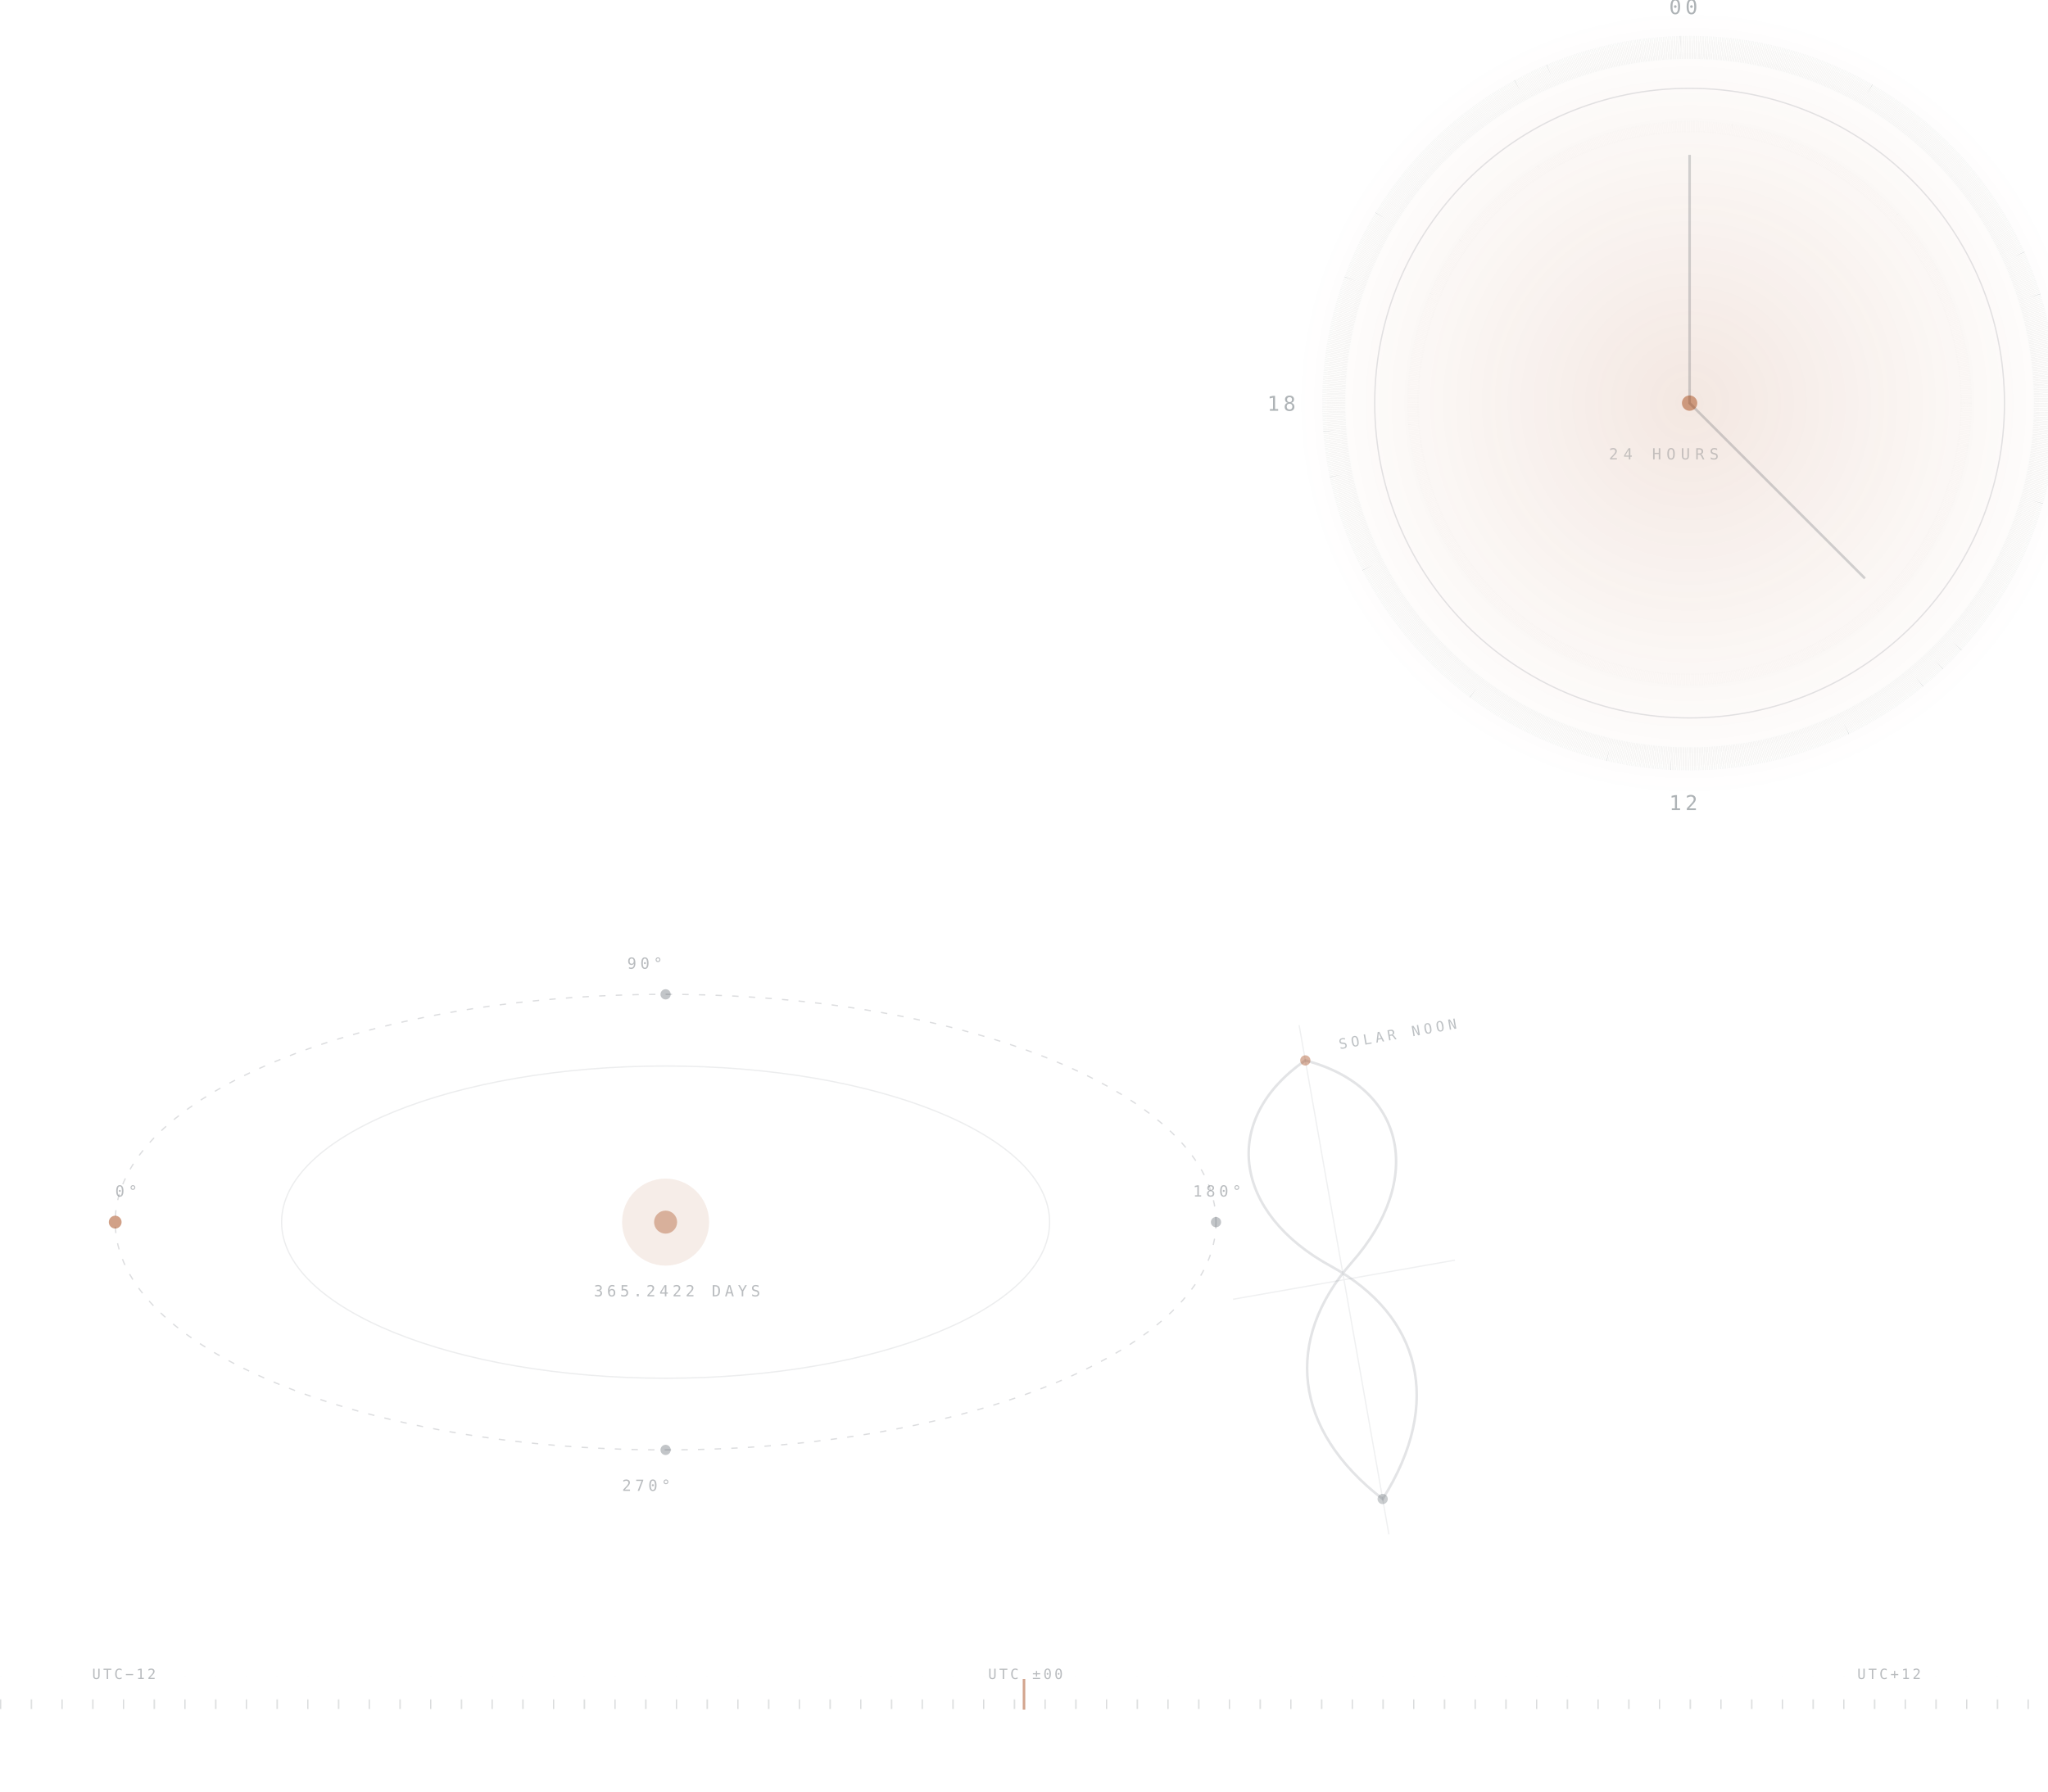
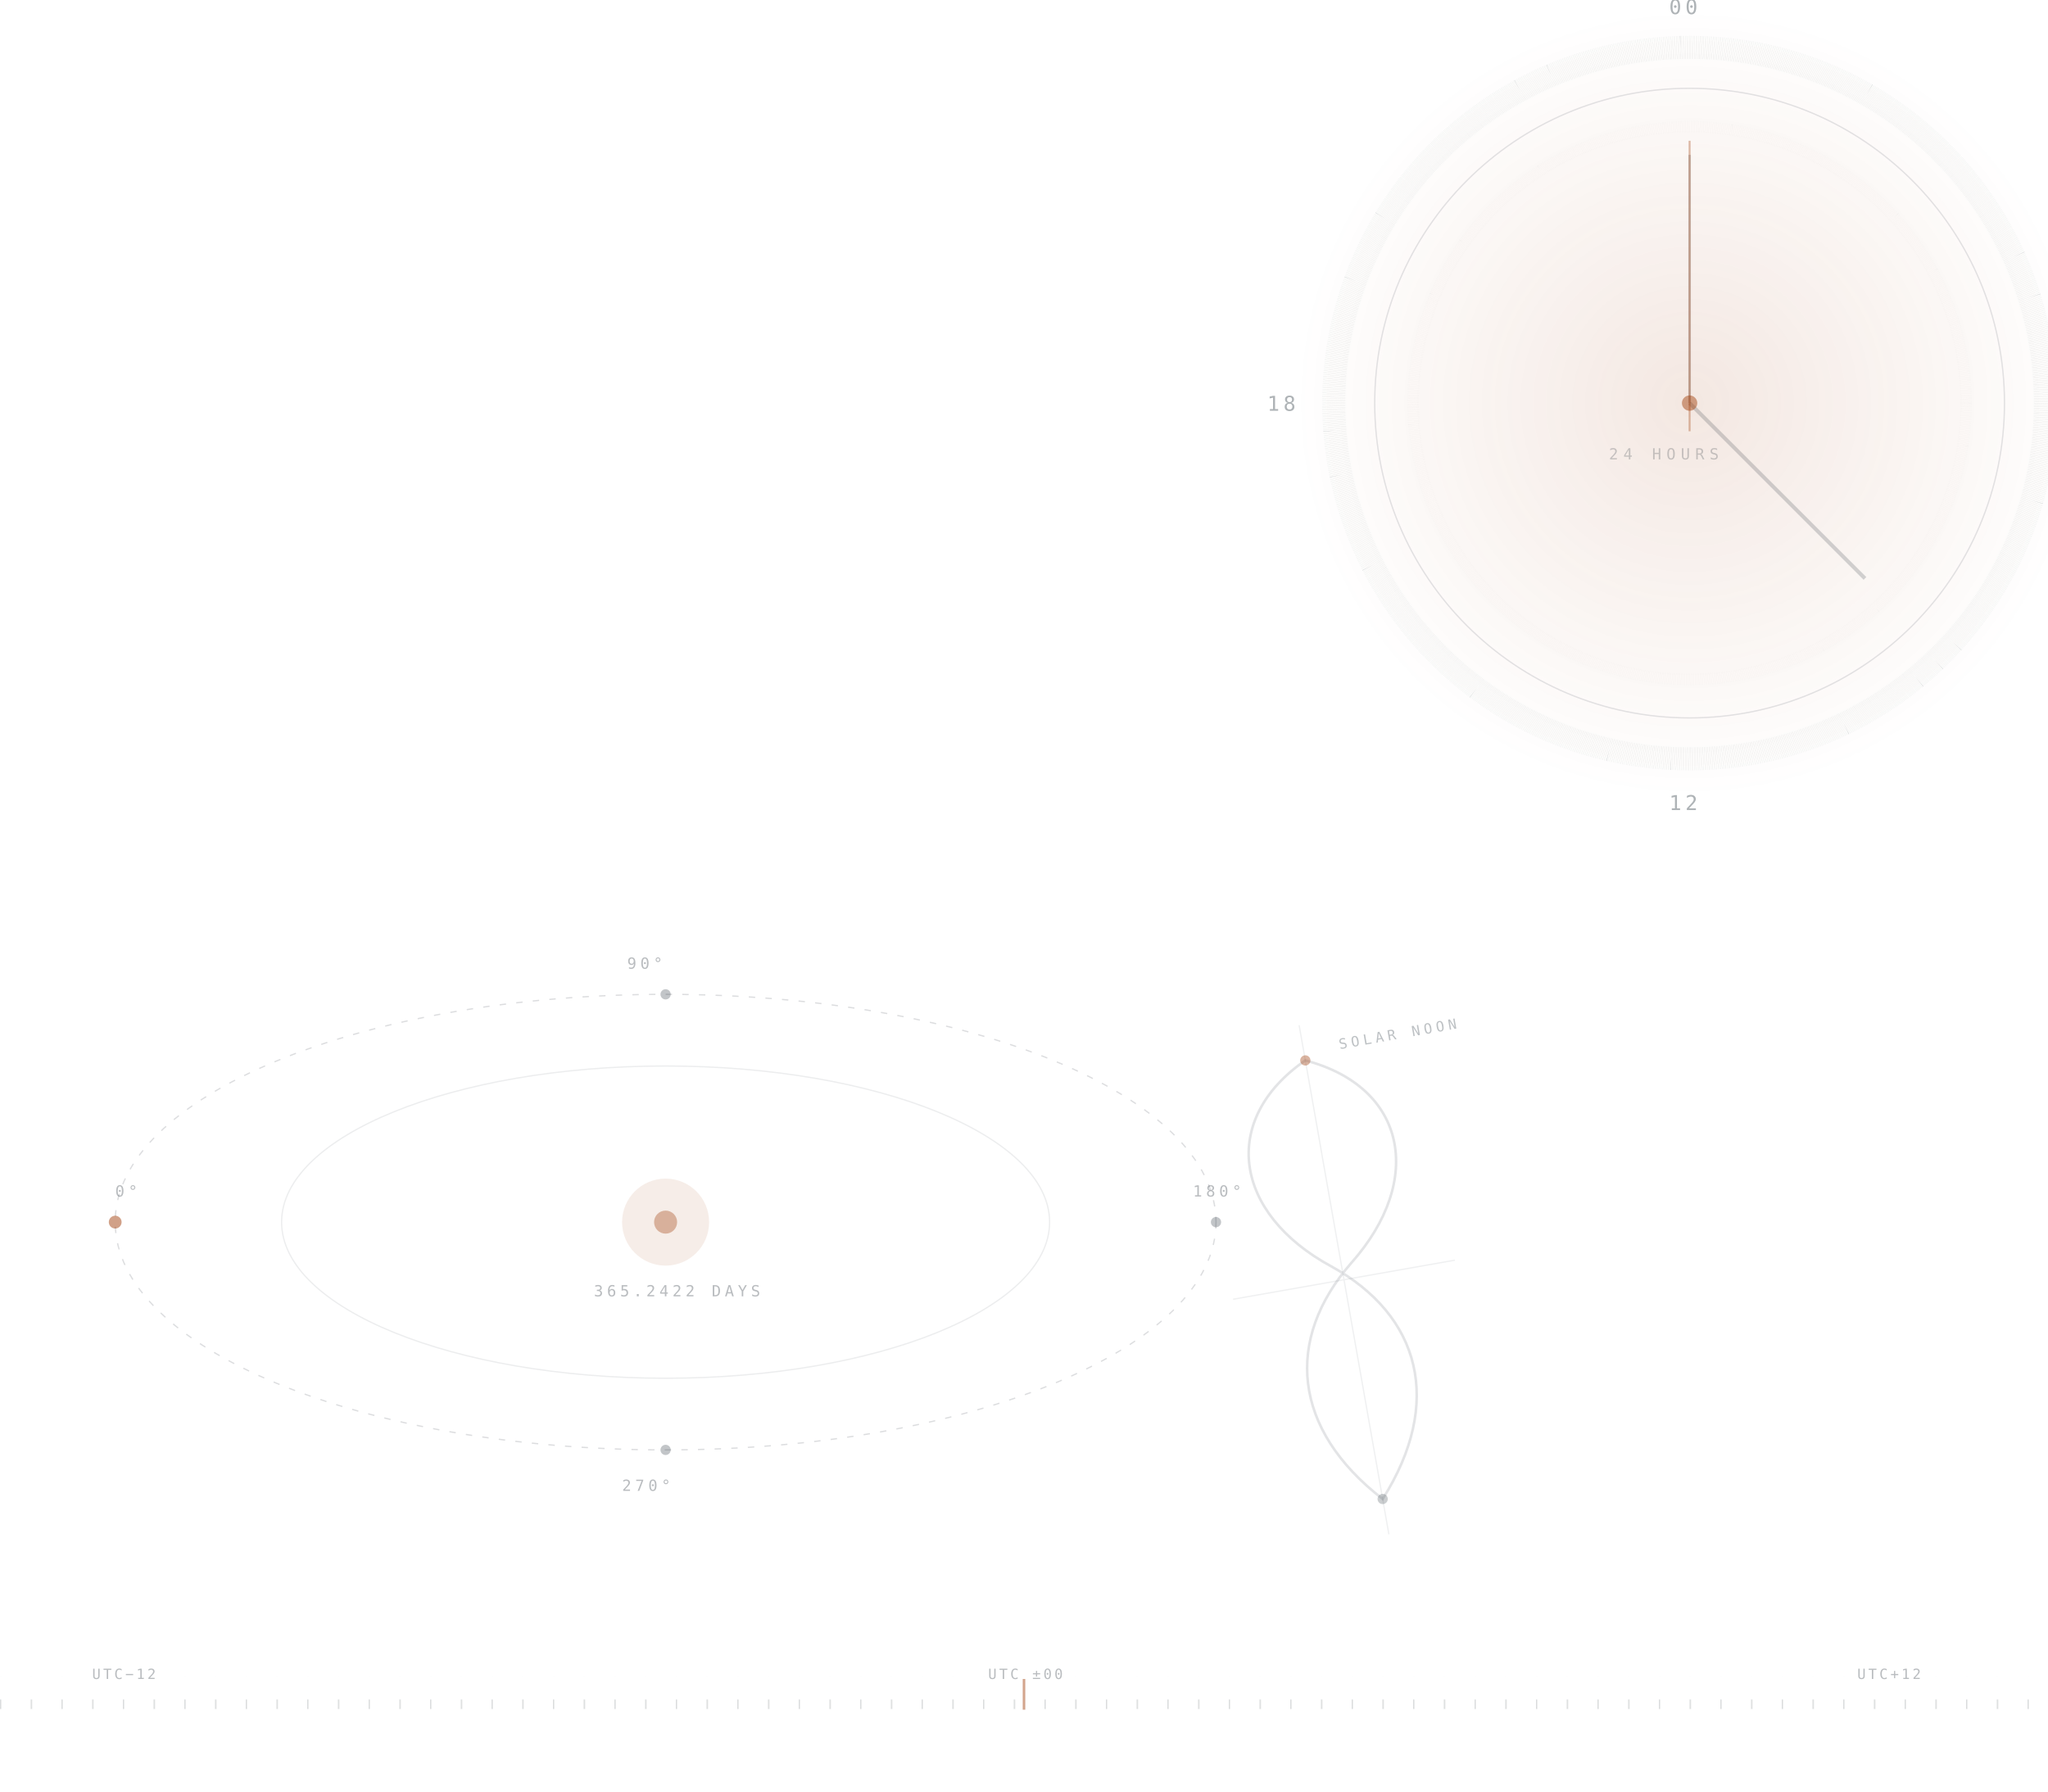
<svg xmlns="http://www.w3.org/2000/svg" width="1600" height="1400" viewBox="0 0 1600 1400" fill="none">
  <defs>
+     <style>
+ 		.clock-static { display: none; }
+ 		@media (prefers-reduced-motion: reduce) {
+ 			.clock-motion { display: none; }
+ 			.clock-static { display: inline; }
+ 		}
+ 	</style>
    <pattern id="minute-rule" width="24" height="26" patternUnits="userSpaceOnUse">
      <path d="M.5 18V25.5" stroke="#14212B" stroke-opacity=".16" />
    </pattern>
    <linearGradient id="fade-x" x1="0" y1="0" x2="1" y2="0">
      <stop stop-color="#14212B" stop-opacity="0" />
      <stop offset=".22" stop-color="#14212B" stop-opacity=".16" />
      <stop offset=".78" stop-color="#14212B" stop-opacity=".16" />
      <stop offset="1" stop-color="#14212B" stop-opacity="0" />
    </linearGradient>
    <radialGradient id="sun-glow">
      <stop stop-color="#9F3B08" stop-opacity=".12" />
      <stop offset="1" stop-color="#9F3B08" stop-opacity="0" />
    </radialGradient>
  </defs>
  <g transform="translate(1320 315)">
    <circle r="310" fill="url(#sun-glow)" />
    <circle r="246" stroke="#14212B" stroke-opacity=".12" />
    <circle r="278" pathLength="24" stroke="#14212B" stroke-opacity=".24" stroke-width="18" stroke-dasharray=".08 .92" />
    <circle r="216" pathLength="60" stroke="#14212B" stroke-opacity=".13" stroke-width="9" stroke-dasharray=".045 .955" />
-     <path d="M0-194V0L137 137" stroke="#14212B" stroke-opacity=".18" stroke-width="2" />
+     <g class="clock-motion">
+       <path d="M0 0V-194" stroke="#14212B" stroke-opacity=".18" stroke-width="2">
+         <animateTransform attributeName="transform" type="rotate" from="0" to="360" dur="3600s" repeatCount="indefinite" calcMode="linear" />
+       </path>
+       <path d="M0 0L137 137" stroke="#14212B" stroke-opacity=".18" stroke-width="3">
+         <animateTransform attributeName="transform" type="rotate" from="0" to="360" dur="43200s" repeatCount="indefinite" calcMode="linear" />
+       </path>
+       <path d="M0 22V-205" stroke="#9F3B08" stroke-opacity=".34" stroke-width="1.5">
+         <animateTransform attributeName="transform" type="rotate" from="0" to="360" dur="60s" repeatCount="indefinite" calcMode="linear" />
+       </path>
+     </g>
+     <path class="clock-static" d="M0-194V0L137 137" stroke="#14212B" stroke-opacity=".18" stroke-width="2" />
    <circle r="6" fill="#9F3B08" fill-opacity=".46" />
    <g fill="#14212B" fill-opacity=".34" font-family="DM Mono, monospace" font-size="16" letter-spacing="3">
      <text x="-16" y="-304">00</text>
      <text x="294" y="6">06</text>
      <text x="-16" y="318">12</text>
      <text x="-330" y="6">18</text>
    </g>
    <text x="-63" y="44" fill="#14212B" fill-opacity=".22" font-family="DM Mono, monospace" font-size="12" letter-spacing="4">24 HOURS</text>
  </g>
  <g transform="translate(190 955)">
    <ellipse cx="330" cy="0" rx="430" ry="178" stroke="#14212B" stroke-opacity=".15" stroke-dasharray="5 8" />
    <ellipse cx="330" cy="0" rx="300" ry="122" stroke="#14212B" stroke-opacity=".08" />
    <circle cx="-100" r="5" fill="#9F3B08" fill-opacity=".48" />
    <circle cx="330" cy="-178" r="4" fill="#14212B" fill-opacity=".26" />
    <circle cx="760" r="4" fill="#14212B" fill-opacity=".26" />
    <circle cx="330" cy="178" r="4" fill="#14212B" fill-opacity=".26" />
    <circle cx="330" r="34" fill="#9F3B08" fill-opacity=".09" />
    <circle cx="330" r="9" fill="#9F3B08" fill-opacity=".34" />
    <g fill="#14212B" fill-opacity=".3" font-family="DM Mono, monospace" font-size="12" letter-spacing="3">
      <text x="-100" y="-20">0°</text>
      <text x="300" y="-198">90°</text>
      <text x="742" y="-20">180°</text>
      <text x="296" y="210">270°</text>
      <text x="274" y="58">365.2422 DAYS</text>
    </g>
  </g>
  <g transform="translate(0 1310)">
    <rect width="1600" height="26" fill="url(#minute-rule)" />
    <path d="M80 25.5H1520" stroke="url(#fade-x)" />
    <path d="M800 2V26" stroke="#9F3B08" stroke-opacity=".46" stroke-width="2" />
    <g fill="#14212B" fill-opacity=".3" font-family="DM Mono, monospace" font-size="11" letter-spacing="2">
      <text x="72" y="2">UTC−12</text>
      <text x="772" y="2">UTC ±00</text>
      <text x="1451" y="2">UTC+12</text>
    </g>
  </g>
  <g transform="translate(1050 1000) rotate(-10)">
    <path d="M0-174C-74-140-76-66-8-12C54 38 60 108 0 174C-60 108-54 38 8-12C76-66 74-140 0-174Z" stroke="#14212B" stroke-opacity=".12" stroke-width="2" />
    <path d="M-88 0H88M0-202V202" stroke="#14212B" stroke-opacity=".07" />
    <circle cy="-174" r="4" fill="#9F3B08" fill-opacity=".38" />
    <circle cy="174" r="4" fill="#14212B" fill-opacity=".22" />
    <text x="28" y="-178" fill="#14212B" fill-opacity=".28" font-family="DM Mono, monospace" font-size="11" letter-spacing="3">SOLAR NOON</text>
  </g>
</svg>
